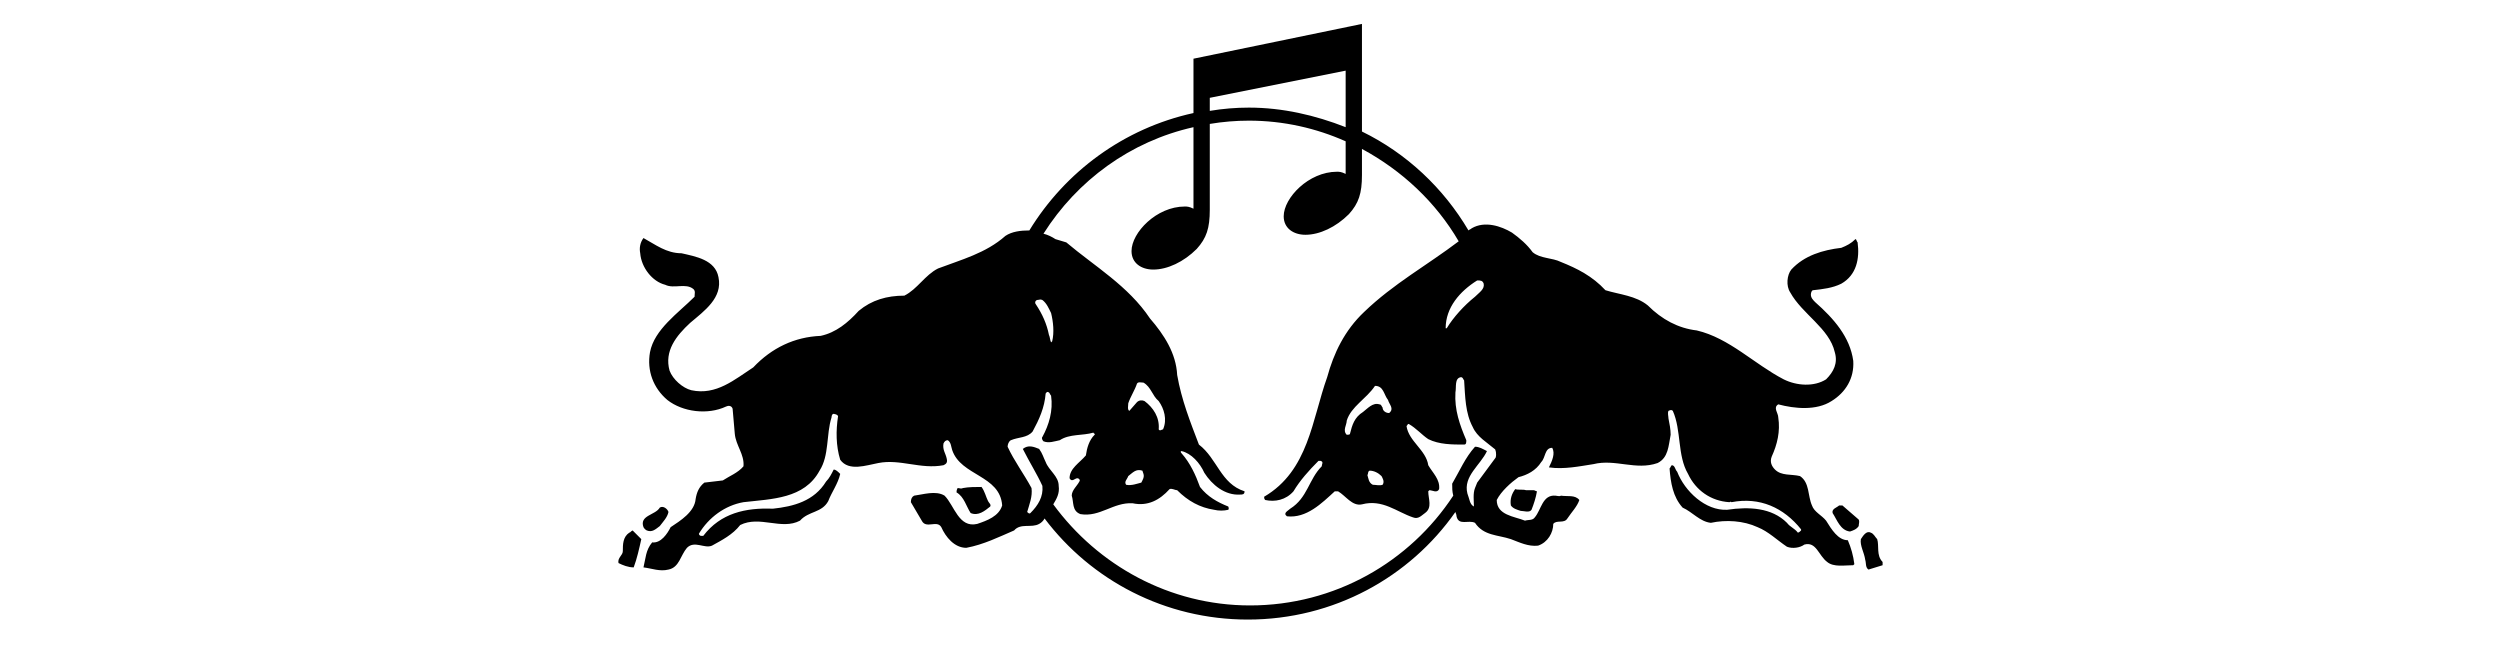
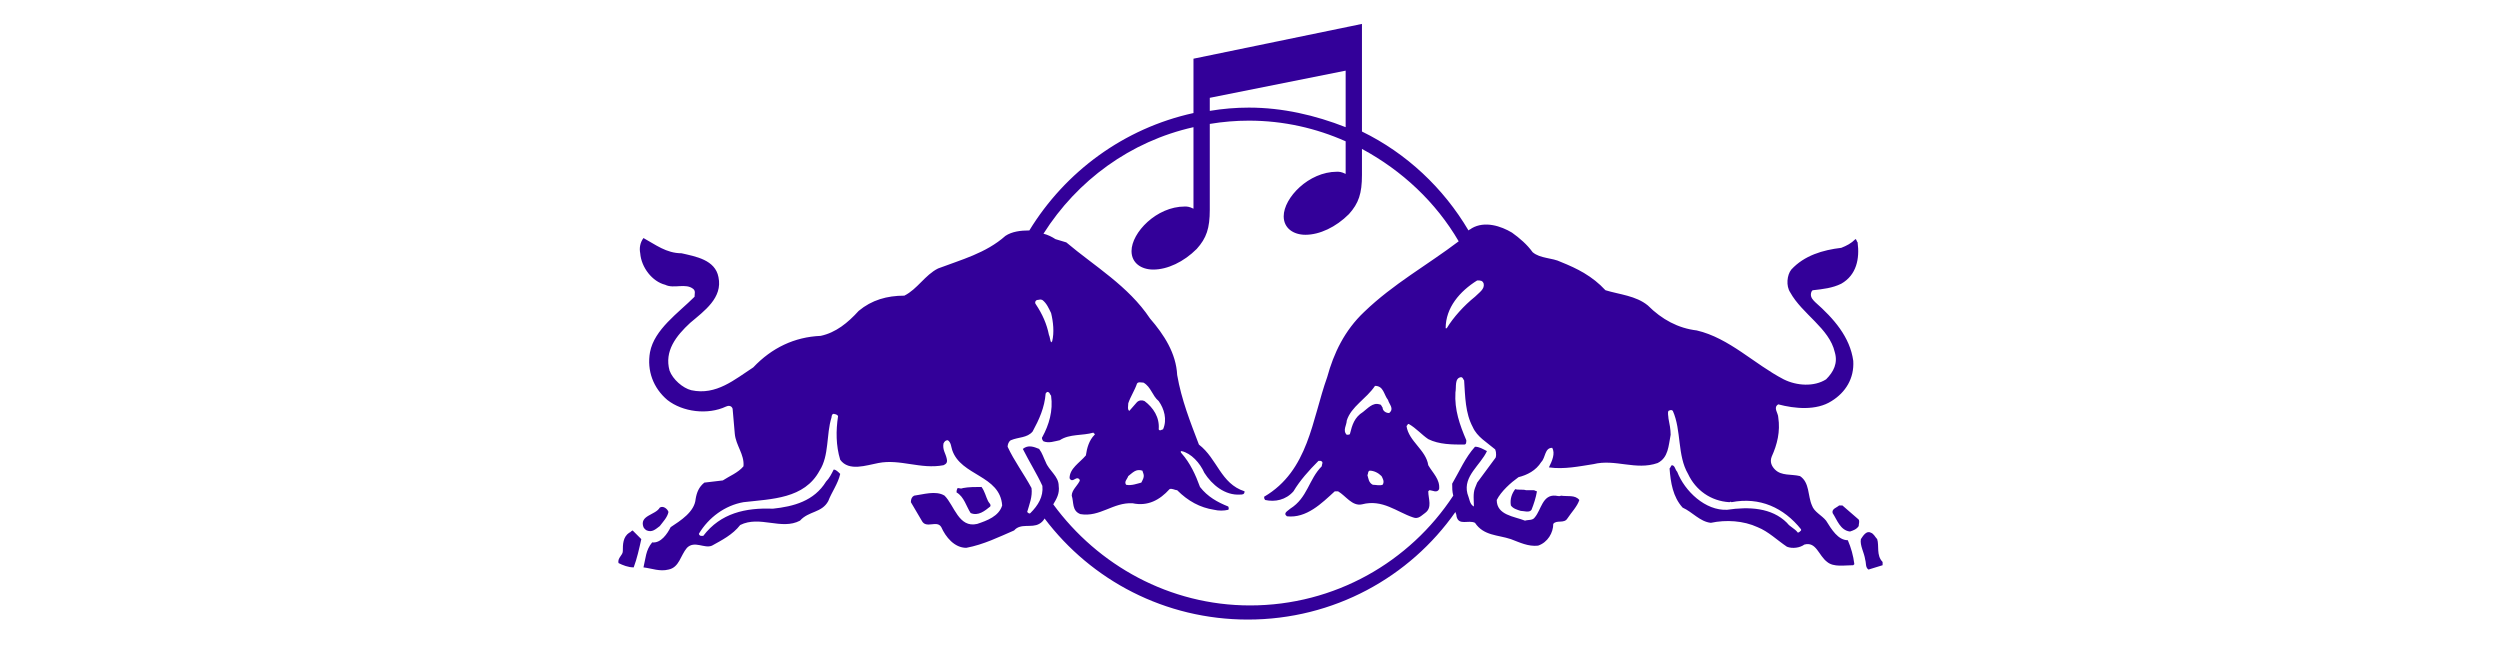
<svg xmlns="http://www.w3.org/2000/svg" version="1.1" x="0" y="0" width="460" height="120" viewBox="0 0 230 60" enable-background="new 0 0 230 60" xml:space="preserve" class="ng-scope">
-   <path d="M172.7 49.6c-0.2-0.2-0.3-0.5-0.6-0.6 -0.4-0.2-0.7 0.3-0.9 0.6 -0.1 0.6 0.3 1.2 0.4 1.9 0.1 0.3 0 0.7 0.3 0.9l1.3-0.4 0-0.3C172.6 51.1 172.9 50.2 172.7 49.6M57.9 49c-0.6 0.4-0.6 1.1-0.6 1.7 0 0.4-0.5 0.6-0.4 1.1 0.4 0.2 0.9 0.4 1.4 0.4 0.3-0.8 0.5-1.7 0.7-2.6l-0.8-0.8C58 48.9 58 49 57.9 49M169.5 46.5l-0.3 0c-0.2 0.2-0.7 0.3-0.6 0.7 0.4 0.6 0.7 1.6 1.6 1.7 0.3-0.1 0.6-0.2 0.8-0.5 0-0.2 0.1-0.4 0-0.6L169.5 46.5 169.5 46.5zM59.5 48.8c0.5 0.2 0.8-0.1 1.2-0.4 0.3-0.4 0.7-0.8 0.8-1.3 -0.1-0.3-0.5-0.6-0.8-0.4 -0.4 0.7-1.9 0.7-1.5 1.8C59.2 48.5 59.3 48.7 59.5 48.8M141.1 45.1c-0.2 0-0.5 0-0.7 0l0 0c-0.3-0.1-0.7 0-1-0.1 -0.3 0.4-0.5 0.9-0.4 1.5 0.2 0.3 0.6 0.4 0.9 0.5 0.3 0 0.8 0.2 1-0.1 0.2-0.5 0.4-1.1 0.5-1.7C141.3 45.2 141.2 45.1 141.1 45.1M91.1 46.6c0.1-0.2-0.1-0.3-0.2-0.5 -0.2-0.4-0.3-0.9-0.6-1.3 -0.5 0-1.2 0-1.7 0.1l0 0c-0.2 0.1-0.3 0-0.5 0C88 45.1 88 45.2 88 45.3c0.7 0.4 0.9 1.3 1.3 1.9C90 47.5 90.6 47 91.1 46.6M127.2 44.6c-0.3 0.1-0.6 0-0.9 0 -0.4-0.2-0.4-0.6-0.5-0.9 0.1-0.1 0-0.3 0.2-0.4 0.4 0 0.8 0.2 1.1 0.5C127.2 44 127.4 44.3 127.2 44.6M127.2 37.5c-0.1-0.1-0.1-0.3-0.3-0.3 -0.6-0.2-1.1 0.4-1.5 0.7 -0.8 0.5-1 1.2-1.2 2 0 0.1-0.2 0.1-0.3 0.1 -0.4-0.4 0-0.9 0-1.3 0.4-1.3 1.8-2 2.6-3.2 0.8 0 0.8 0.8 1.2 1.3 0.1 0.4 0.6 0.8 0.1 1.2C127.5 38 127.2 37.8 127.2 37.5M103.8 43.8c0.4-0.3 0.7-0.7 1.3-0.5l0.1 0.3c0.1 0.3-0.1 0.6-0.2 0.8 -0.4 0.1-0.9 0.3-1.4 0.2C103.4 44.3 103.7 44.1 103.8 43.8M105.3 36.9c-0.2-0.1-0.5-0.1-0.7 0.1l-0.7 0.8c-0.2-0.1-0.1-0.5-0.1-0.7 0.2-0.6 0.6-1.2 0.8-1.8 0.1-0.2 0.4-0.1 0.6-0.1 0.7 0.4 0.8 1.2 1.4 1.7 0.5 0.7 0.8 1.7 0.4 2.6 -0.1 0-0.3 0.2-0.4 0C106.7 38.4 106.1 37.5 105.3 36.9M137.6 42.1l-1.7 2.3 -0.2 0.5c-0.2 0.5-0.1 1.2-0.1 1.7 -0.4-0.2-0.4-0.7-0.6-1.2 -0.4-1.6 1.2-2.6 1.8-3.9 -0.4-0.2-0.7-0.4-1.1-0.4 -0.9 1-1.4 2.2-2.1 3.4 0 0.4 0 0.7 0.1 1.1 -4 6.1-10.9 10.1-18.7 10.1 -7.4 0-14-3.7-18.1-9.3 0.3-0.5 0.6-1 0.5-1.7 0-0.9-0.9-1.4-1.2-2.2 -0.2-0.4-0.3-0.8-0.6-1.2 -0.5-0.2-1-0.4-1.5 0 0.6 1.2 1.3 2.3 1.8 3.4 0.1 1-0.4 1.8-1.1 2.5 -0.1 0.1-0.2 0-0.3-0.1 0.2-0.7 0.5-1.4 0.4-2.2 -0.7-1.3-1.6-2.5-2.2-3.8 0-0.2 0.1-0.5 0.3-0.6 0.7-0.3 1.5-0.2 2-0.8 0.6-1.1 1.1-2.2 1.2-3.5 0.1-0.1 0.1-0.2 0.3-0.1 0.1 0.1 0.1 0.2 0.2 0.3 0.2 1.4-0.2 2.7-0.8 3.8 -0.1 0.1 0 0.3 0.1 0.4 0.5 0.2 1 0 1.5-0.1 0.9-0.6 2.1-0.4 3.1-0.7 0 0.1 0.2 0.1 0.1 0.2 -0.5 0.5-0.7 1.2-0.8 1.9 -0.6 0.7-1.5 1.2-1.5 2.1 0.2 0.4 0.5 0 0.7 0 0.2 0 0.3 0.2 0.2 0.3 -0.2 0.4-0.7 0.8-0.7 1.3 0.2 0.6 0 1.4 0.8 1.7 1.8 0.3 3-1.1 4.8-1 1.4 0.3 2.5-0.3 3.4-1.3 0.2-0.1 0.5 0.1 0.7 0.1 1 1 2.1 1.6 3.4 1.8 0.4 0.1 0.9 0.1 1.3 0 0.1-0.1 0-0.3 0-0.3 -1-0.4-1.9-0.9-2.6-1.8 -0.4-1.1-0.9-2.2-1.7-3.1 -0.1-0.1-0.1-0.2 0-0.2 0.9 0.2 1.7 1.1 2.1 2 0.7 1.1 1.9 2.1 3.3 2 0.2 0 0.4 0 0.4-0.3 -2.2-0.7-2.5-3-4.2-4.3 -0.8-2.1-1.6-4.1-2-6.4 -0.1-2-1.2-3.7-2.5-5.2 -2-3-5.1-4.8-7.7-7L97.1 22c-0.3-0.2-0.7-0.4-1.1-0.5 3.1-4.9 8-8.5 13.8-9.8v7.5c-0.4-0.2-0.6-0.2-0.8-0.2 -2.6 0-4.9 2.4-4.9 4.1 0 1.1 0.9 1.7 2 1.7 1.3 0 2.8-0.7 4-1.9 0.9-1 1.2-1.9 1.2-3.6l0-7.9c1.2-0.2 2.4-0.3 3.6-0.3 3.2 0 6.2 0.7 8.9 1.9l0 3c-0.4-0.2-0.6-0.2-0.8-0.2 -2.6 0-4.9 2.4-4.9 4.1 0 1.1 0.9 1.7 2 1.7 1.3 0 2.8-0.7 4-1.9 0.9-1 1.2-1.9 1.2-3.6v-2.4c3.7 2 6.8 4.9 8.9 8.5 -2.9 2.2-6 3.9-8.7 6.5 -1.8 1.7-2.8 3.8-3.4 6 -1.4 3.9-1.7 8.6-5.8 11 0 0.1 0 0.2 0.1 0.3 0.9 0.2 1.9 0 2.6-0.8 0.6-1 1.4-1.9 2.3-2.8h0.2c0.3 0.1 0.1 0.3 0.1 0.5 -1.2 1.2-1.3 2.9-2.9 3.9 -0.2 0.2-0.7 0.4-0.3 0.7 1.8 0.2 3.2-1.2 4.4-2.3l0.3 0c0.7 0.4 1.3 1.4 2.2 1.2 1.9-0.5 3.2 0.7 4.7 1.2 0.5 0.2 0.8-0.2 1.1-0.4 0.7-0.5 0.3-1.3 0.3-2l0.1-0.1c0.3 0 0.7 0.3 0.9-0.1 0.1-0.9-0.6-1.5-1-2.2 -0.2-1.4-1.8-2.2-2-3.6 0.1-0.1 0.1-0.2 0.2-0.2 0.7 0.4 1.2 1 1.8 1.4 1 0.5 2.2 0.5 3.3 0.5 0.2 0 0.2-0.2 0.2-0.4 -0.6-1.4-1.1-2.8-1-4.4 0.1-0.5-0.1-1.3 0.5-1.4 0.2 0 0.2 0.2 0.3 0.3 0.1 1.5 0.1 3 0.8 4.3 0.4 0.9 1.3 1.4 2 2C137.6 41.3 137.7 41.8 137.6 42.1M95.4 27.6c0.2 0 0.3-0.1 0.5 0 0.4 0.3 0.6 0.8 0.8 1.2 0.2 0.8 0.3 1.8 0.1 2.6l-0.1 0.1c-0.1-0.2-0.1-0.5-0.2-0.7 -0.2-1-0.6-1.9-1.2-2.8C95.2 27.9 95.2 27.7 95.4 27.6M111.3 9l12.5-2.5 0 5.2c-2.8-1.1-5.8-1.8-8.9-1.8 -1.2 0-2.4 0.1-3.6 0.3L111.3 9 111.3 9zM135.9 25.8c0.3 0 0.5 0 0.6 0.3 0.1 0.5-0.4 0.8-0.8 1.2 -1 0.8-2 1.9-2.6 2.9h-0.1C133 28.3 134.3 26.8 135.9 25.8M168 47.9c-0.4-0.5-1.1-0.8-1.3-1.4 -0.4-0.9-0.2-2.1-1.1-2.7 -0.8-0.2-1.7 0-2.3-0.6 -0.3-0.3-0.5-0.7-0.3-1.2 0.5-1.1 0.8-2.3 0.6-3.6 0-0.4-0.5-0.9 0-1.2 1.5 0.4 3.5 0.6 4.9-0.3 1.3-0.8 2.1-2.1 2-3.7 -0.3-2.2-1.8-3.9-3.5-5.4 -0.2-0.2-0.4-0.4-0.4-0.7 0-0.2 0.1-0.4 0.2-0.4 0.9-0.1 1.8-0.2 2.6-0.6 1.4-0.8 1.7-2.3 1.5-3.8 -0.1-0.1-0.1-0.3-0.2-0.3 -0.4 0.4-0.8 0.6-1.3 0.8 -1.7 0.2-3.4 0.7-4.6 2 -0.4 0.5-0.5 1.5-0.1 2.1 1.1 2 3.6 3.3 4.1 5.5 0.3 1-0.1 1.8-0.8 2.5 -1.1 0.7-2.7 0.6-3.9 0 -2.7-1.4-5-3.8-8-4.5 -1.7-0.2-3.2-1-4.5-2.3 -1.1-0.9-2.6-1-3.9-1.4 -1.2-1.3-2.6-2-4.1-2.6 -0.8-0.4-1.9-0.3-2.6-0.9 -0.5-0.7-1.2-1.3-1.9-1.8 -1-0.6-2.5-1.1-3.7-0.4 -0.1 0.1-0.2 0.1-0.3 0.2 -2.3-3.9-5.7-7.1-9.8-9.1V2.2l-15.5 3.2v5c-6.4 1.4-11.8 5.4-15.1 10.8 -0.8 0-1.6 0.1-2.2 0.5 -1.8 1.6-4.1 2.2-6.2 3 -1.2 0.6-1.9 1.9-3.1 2.5 -1.6 0-3 0.4-4.2 1.4 -1 1.1-2.1 2-3.5 2.3 -2.4 0.1-4.5 1.1-6.2 2.9 -1.7 1.1-3.4 2.6-5.7 2.1 -0.8-0.2-1.7-1-2-1.8 -0.5-1.8 0.6-3.2 1.9-4.4 1.3-1.1 3-2.3 2.6-4.2 -0.3-1.6-2.1-1.9-3.4-2.2 -1.4 0-2.4-0.8-3.5-1.4 -0.3 0.4-0.4 0.9-0.3 1.4 0.1 1.3 1.1 2.6 2.3 2.9 0.8 0.4 1.9-0.2 2.6 0.4 0.2 0.2 0.1 0.4 0.1 0.7 -1.5 1.5-3.7 3-4.1 5.1 -0.3 1.7 0.3 3.3 1.6 4.4 1.4 1.1 3.7 1.4 5.4 0.6 0.2-0.1 0.5-0.1 0.6 0.2l0.2 2.3c0.1 1.1 0.9 1.9 0.8 3 -0.5 0.6-1.3 0.9-1.9 1.3l-1.7 0.2c-0.5 0.4-0.7 0.9-0.8 1.5 -0.1 1.2-1.4 2-2.3 2.6 -0.3 0.6-0.9 1.5-1.7 1.4 -0.6 0.7-0.6 1.5-0.8 2.3 0.8 0.1 1.5 0.4 2.3 0.2 1-0.2 1.1-1.3 1.7-2 0.7-0.7 1.6 0.1 2.3-0.2 0.9-0.5 1.9-1 2.6-1.9 1.8-0.9 3.8 0.5 5.5-0.4 0.8-0.9 2-0.7 2.6-1.8 0.3-0.8 0.9-1.6 1.1-2.5 -0.2-0.2-0.4-0.4-0.6-0.4 -0.2 0.4-0.4 0.8-0.7 1.1 -1.1 1.8-3 2.3-4.9 2.5 -2.5-0.1-4.8 0.4-6.4 2.5h-0.2c-0.1 0-0.2-0.1-0.2-0.2 0.9-1.5 2.4-2.6 4.1-2.9 2.6-0.3 5.6-0.3 7-2.9 0.9-1.4 0.6-3.3 1.1-4.9 0-0.2 0.1-0.4 0.3-0.3 0.1 0 0.3 0.1 0.3 0.2 -0.2 1.3-0.2 2.7 0.2 4 0.8 1.1 2.4 0.5 3.5 0.3 2-0.4 3.9 0.6 6 0.2 0.2-0.1 0.4-0.2 0.3-0.6 -0.1-0.5-0.4-0.8-0.3-1.4 0.1-0.2 0.2-0.3 0.4-0.3 0.3 0.2 0.3 0.6 0.4 0.9 0.8 2.4 4.4 2.3 4.6 5.1 -0.3 1-1.4 1.4-2.3 1.7 -1.7 0.4-2.1-1.7-3-2.6 -0.8-0.5-2-0.1-2.8 0 -0.2 0.1-0.3 0.3-0.3 0.6l1 1.7c0.4 0.8 1.4-0.1 1.8 0.6 0.4 0.9 1.2 1.9 2.3 1.9 1.6-0.3 3-1 4.4-1.6 0.6-0.7 1.6-0.2 2.3-0.6 0.2-0.1 0.4-0.3 0.5-0.5 4.3 5.7 11.1 9.3 18.7 9.3 7.9 0 14.9-3.9 19.1-9.9 0 0.1 0.1 0.2 0.1 0.4 0.2 0.9 1.1 0.3 1.7 0.6 0.8 1.2 2.1 1.1 3.3 1.5 0.8 0.3 1.6 0.7 2.5 0.6 0.9-0.3 1.4-1.2 1.4-2 0.3-0.4 1 0 1.3-0.5 0.4-0.6 0.9-1.1 1.1-1.7 -0.4-0.5-1.1-0.3-1.7-0.4 -0.1 0.1-0.4 0-0.5 0l0 0c-1.2-0.1-1.3 1.3-1.9 2 -0.2 0.3-0.6 0.2-0.9 0.3 -1-0.4-2.6-0.5-2.6-1.9 0.4-0.8 1.3-1.6 2-2.1 0.8-0.2 1.6-0.6 2.1-1.4 0.4-0.4 0.3-1.3 1-1.3 0.3 0.5 0 1.2-0.3 1.8 1.4 0.2 2.8-0.1 4.1-0.3 2-0.5 3.9 0.6 5.9-0.1 1-0.5 1-1.6 1.2-2.6l0 0 0 0c0-0.5-0.1-1-0.2-1.5 0-0.2-0.1-0.5 0-0.7 0.2-0.1 0.3-0.1 0.4 0 0.8 1.8 0.4 4.1 1.4 5.8 0.7 1.5 2.1 2.5 3.8 2.6 0.1 0 0.1-0.1 0.2 0 2.6-0.5 4.8 0.5 6.4 2.5v0.1c-0.1 0.1-0.2 0.2-0.3 0.2 -0.3-0.4-0.7-0.5-1-0.9 -1.4-1.4-3.5-1.5-5.5-1.2 -2 0.1-3.9-1.7-4.6-3.5 -0.2-0.2-0.2-0.6-0.5-0.6 -0.1 0.1-0.1 0.2-0.2 0.3 0.1 1.3 0.3 2.6 1.2 3.6 0.9 0.4 1.6 1.3 2.6 1.4 1.4-0.3 3-0.2 4.3 0.4 1 0.4 1.8 1.2 2.7 1.8 0.5 0.2 1.2 0.1 1.6-0.2 1.1-0.3 1.3 1 2.1 1.6 0.6 0.5 1.6 0.3 2.4 0.3l0.1-0.1c-0.1-0.8-0.3-1.5-0.6-2.2C169.1 49.7 168.5 48.7 168 47.9" fill="black" />
+   <path d="M172.7 49.6c-0.2-0.2-0.3-0.5-0.6-0.6 -0.4-0.2-0.7 0.3-0.9 0.6 -0.1 0.6 0.3 1.2 0.4 1.9 0.1 0.3 0 0.7 0.3 0.9l1.3-0.4 0-0.3C172.6 51.1 172.9 50.2 172.7 49.6M57.9 49c-0.6 0.4-0.6 1.1-0.6 1.7 0 0.4-0.5 0.6-0.4 1.1 0.4 0.2 0.9 0.4 1.4 0.4 0.3-0.8 0.5-1.7 0.7-2.6l-0.8-0.8C58 48.9 58 49 57.9 49M169.5 46.5l-0.3 0c-0.2 0.2-0.7 0.3-0.6 0.7 0.4 0.6 0.7 1.6 1.6 1.7 0.3-0.1 0.6-0.2 0.8-0.5 0-0.2 0.1-0.4 0-0.6L169.5 46.5 169.5 46.5zM59.5 48.8c0.5 0.2 0.8-0.1 1.2-0.4 0.3-0.4 0.7-0.8 0.8-1.3 -0.1-0.3-0.5-0.6-0.8-0.4 -0.4 0.7-1.9 0.7-1.5 1.8C59.2 48.5 59.3 48.7 59.5 48.8M141.1 45.1c-0.2 0-0.5 0-0.7 0l0 0c-0.3-0.1-0.7 0-1-0.1 -0.3 0.4-0.5 0.9-0.4 1.5 0.2 0.3 0.6 0.4 0.9 0.5 0.3 0 0.8 0.2 1-0.1 0.2-0.5 0.4-1.1 0.5-1.7C141.3 45.2 141.2 45.1 141.1 45.1M91.1 46.6c0.1-0.2-0.1-0.3-0.2-0.5 -0.2-0.4-0.3-0.9-0.6-1.3 -0.5 0-1.2 0-1.7 0.1l0 0c-0.2 0.1-0.3 0-0.5 0C88 45.1 88 45.2 88 45.3c0.7 0.4 0.9 1.3 1.3 1.9C90 47.5 90.6 47 91.1 46.6M127.2 44.6c-0.3 0.1-0.6 0-0.9 0 -0.4-0.2-0.4-0.6-0.5-0.9 0.1-0.1 0-0.3 0.2-0.4 0.4 0 0.8 0.2 1.1 0.5C127.2 44 127.4 44.3 127.2 44.6M127.2 37.5c-0.1-0.1-0.1-0.3-0.3-0.3 -0.6-0.2-1.1 0.4-1.5 0.7 -0.8 0.5-1 1.2-1.2 2 0 0.1-0.2 0.1-0.3 0.1 -0.4-0.4 0-0.9 0-1.3 0.4-1.3 1.8-2 2.6-3.2 0.8 0 0.8 0.8 1.2 1.3 0.1 0.4 0.6 0.8 0.1 1.2C127.5 38 127.2 37.8 127.2 37.5M103.8 43.8c0.4-0.3 0.7-0.7 1.3-0.5l0.1 0.3c0.1 0.3-0.1 0.6-0.2 0.8 -0.4 0.1-0.9 0.3-1.4 0.2C103.4 44.3 103.7 44.1 103.8 43.8M105.3 36.9c-0.2-0.1-0.5-0.1-0.7 0.1l-0.7 0.8c-0.2-0.1-0.1-0.5-0.1-0.7 0.2-0.6 0.6-1.2 0.8-1.8 0.1-0.2 0.4-0.1 0.6-0.1 0.7 0.4 0.8 1.2 1.4 1.7 0.5 0.7 0.8 1.7 0.4 2.6 -0.1 0-0.3 0.2-0.4 0C106.7 38.4 106.1 37.5 105.3 36.9M137.6 42.1l-1.7 2.3 -0.2 0.5c-0.2 0.5-0.1 1.2-0.1 1.7 -0.4-0.2-0.4-0.7-0.6-1.2 -0.4-1.6 1.2-2.6 1.8-3.9 -0.4-0.2-0.7-0.4-1.1-0.4 -0.9 1-1.4 2.2-2.1 3.4 0 0.4 0 0.7 0.1 1.1 -4 6.1-10.9 10.1-18.7 10.1 -7.4 0-14-3.7-18.1-9.3 0.3-0.5 0.6-1 0.5-1.7 0-0.9-0.9-1.4-1.2-2.2 -0.2-0.4-0.3-0.8-0.6-1.2 -0.5-0.2-1-0.4-1.5 0 0.6 1.2 1.3 2.3 1.8 3.4 0.1 1-0.4 1.8-1.1 2.5 -0.1 0.1-0.2 0-0.3-0.1 0.2-0.7 0.5-1.4 0.4-2.2 -0.7-1.3-1.6-2.5-2.2-3.8 0-0.2 0.1-0.5 0.3-0.6 0.7-0.3 1.5-0.2 2-0.8 0.6-1.1 1.1-2.2 1.2-3.5 0.1-0.1 0.1-0.2 0.3-0.1 0.1 0.1 0.1 0.2 0.2 0.3 0.2 1.4-0.2 2.7-0.8 3.8 -0.1 0.1 0 0.3 0.1 0.4 0.5 0.2 1 0 1.5-0.1 0.9-0.6 2.1-0.4 3.1-0.7 0 0.1 0.2 0.1 0.1 0.2 -0.5 0.5-0.7 1.2-0.8 1.9 -0.6 0.7-1.5 1.2-1.5 2.1 0.2 0.4 0.5 0 0.7 0 0.2 0 0.3 0.2 0.2 0.3 -0.2 0.4-0.7 0.8-0.7 1.3 0.2 0.6 0 1.4 0.8 1.7 1.8 0.3 3-1.1 4.8-1 1.4 0.3 2.5-0.3 3.4-1.3 0.2-0.1 0.5 0.1 0.7 0.1 1 1 2.1 1.6 3.4 1.8 0.4 0.1 0.9 0.1 1.3 0 0.1-0.1 0-0.3 0-0.3 -1-0.4-1.9-0.9-2.6-1.8 -0.4-1.1-0.9-2.2-1.7-3.1 -0.1-0.1-0.1-0.2 0-0.2 0.9 0.2 1.7 1.1 2.1 2 0.7 1.1 1.9 2.1 3.3 2 0.2 0 0.4 0 0.4-0.3 -2.2-0.7-2.5-3-4.2-4.3 -0.8-2.1-1.6-4.1-2-6.4 -0.1-2-1.2-3.7-2.5-5.2 -2-3-5.1-4.8-7.7-7L97.1 22c-0.3-0.2-0.7-0.4-1.1-0.5 3.1-4.9 8-8.5 13.8-9.8v7.5c-0.4-0.2-0.6-0.2-0.8-0.2 -2.6 0-4.9 2.4-4.9 4.1 0 1.1 0.9 1.7 2 1.7 1.3 0 2.8-0.7 4-1.9 0.9-1 1.2-1.9 1.2-3.6l0-7.9c1.2-0.2 2.4-0.3 3.6-0.3 3.2 0 6.2 0.7 8.9 1.9l0 3c-0.4-0.2-0.6-0.2-0.8-0.2 -2.6 0-4.9 2.4-4.9 4.1 0 1.1 0.9 1.7 2 1.7 1.3 0 2.8-0.7 4-1.9 0.9-1 1.2-1.9 1.2-3.6v-2.4c3.7 2 6.8 4.9 8.9 8.5 -2.9 2.2-6 3.9-8.7 6.5 -1.8 1.7-2.8 3.8-3.4 6 -1.4 3.9-1.7 8.6-5.8 11 0 0.1 0 0.2 0.1 0.3 0.9 0.2 1.9 0 2.6-0.8 0.6-1 1.4-1.9 2.3-2.8h0.2c0.3 0.1 0.1 0.3 0.1 0.5 -1.2 1.2-1.3 2.9-2.9 3.9 -0.2 0.2-0.7 0.4-0.3 0.7 1.8 0.2 3.2-1.2 4.4-2.3l0.3 0c0.7 0.4 1.3 1.4 2.2 1.2 1.9-0.5 3.2 0.7 4.7 1.2 0.5 0.2 0.8-0.2 1.1-0.4 0.7-0.5 0.3-1.3 0.3-2l0.1-0.1c0.3 0 0.7 0.3 0.9-0.1 0.1-0.9-0.6-1.5-1-2.2 -0.2-1.4-1.8-2.2-2-3.6 0.1-0.1 0.1-0.2 0.2-0.2 0.7 0.4 1.2 1 1.8 1.4 1 0.5 2.2 0.5 3.3 0.5 0.2 0 0.2-0.2 0.2-0.4 -0.6-1.4-1.1-2.8-1-4.4 0.1-0.5-0.1-1.3 0.5-1.4 0.2 0 0.2 0.2 0.3 0.3 0.1 1.5 0.1 3 0.8 4.3 0.4 0.9 1.3 1.4 2 2C137.6 41.3 137.7 41.8 137.6 42.1M95.4 27.6c0.2 0 0.3-0.1 0.5 0 0.4 0.3 0.6 0.8 0.8 1.2 0.2 0.8 0.3 1.8 0.1 2.6l-0.1 0.1c-0.1-0.2-0.1-0.5-0.2-0.7 -0.2-1-0.6-1.9-1.2-2.8C95.2 27.9 95.2 27.7 95.4 27.6M111.3 9l12.5-2.5 0 5.2c-2.8-1.1-5.8-1.8-8.9-1.8 -1.2 0-2.4 0.1-3.6 0.3L111.3 9 111.3 9zM135.9 25.8c0.3 0 0.5 0 0.6 0.3 0.1 0.5-0.4 0.8-0.8 1.2 -1 0.8-2 1.9-2.6 2.9h-0.1C133 28.3 134.3 26.8 135.9 25.8M168 47.9c-0.4-0.5-1.1-0.8-1.3-1.4 -0.4-0.9-0.2-2.1-1.1-2.7 -0.8-0.2-1.7 0-2.3-0.6 -0.3-0.3-0.5-0.7-0.3-1.2 0.5-1.1 0.8-2.3 0.6-3.6 0-0.4-0.5-0.9 0-1.2 1.5 0.4 3.5 0.6 4.9-0.3 1.3-0.8 2.1-2.1 2-3.7 -0.3-2.2-1.8-3.9-3.5-5.4 -0.2-0.2-0.4-0.4-0.4-0.7 0-0.2 0.1-0.4 0.2-0.4 0.9-0.1 1.8-0.2 2.6-0.6 1.4-0.8 1.7-2.3 1.5-3.8 -0.1-0.1-0.1-0.3-0.2-0.3 -0.4 0.4-0.8 0.6-1.3 0.8 -1.7 0.2-3.4 0.7-4.6 2 -0.4 0.5-0.5 1.5-0.1 2.1 1.1 2 3.6 3.3 4.1 5.5 0.3 1-0.1 1.8-0.8 2.5 -1.1 0.7-2.7 0.6-3.9 0 -2.7-1.4-5-3.8-8-4.5 -1.7-0.2-3.2-1-4.5-2.3 -1.1-0.9-2.6-1-3.9-1.4 -1.2-1.3-2.6-2-4.1-2.6 -0.8-0.4-1.9-0.3-2.6-0.9 -0.5-0.7-1.2-1.3-1.9-1.8 -1-0.6-2.5-1.1-3.7-0.4 -0.1 0.1-0.2 0.1-0.3 0.2 -2.3-3.9-5.7-7.1-9.8-9.1V2.2l-15.5 3.2v5c-6.4 1.4-11.8 5.4-15.1 10.8 -0.8 0-1.6 0.1-2.2 0.5 -1.8 1.6-4.1 2.2-6.2 3 -1.2 0.6-1.9 1.9-3.1 2.5 -1.6 0-3 0.4-4.2 1.4 -1 1.1-2.1 2-3.5 2.3 -2.4 0.1-4.5 1.1-6.2 2.9 -1.7 1.1-3.4 2.6-5.7 2.1 -0.8-0.2-1.7-1-2-1.8 -0.5-1.8 0.6-3.2 1.9-4.4 1.3-1.1 3-2.3 2.6-4.2 -0.3-1.6-2.1-1.9-3.4-2.2 -1.4 0-2.4-0.8-3.5-1.4 -0.3 0.4-0.4 0.9-0.3 1.4 0.1 1.3 1.1 2.6 2.3 2.9 0.8 0.4 1.9-0.2 2.6 0.4 0.2 0.2 0.1 0.4 0.1 0.7 -1.5 1.5-3.7 3-4.1 5.1 -0.3 1.7 0.3 3.3 1.6 4.4 1.4 1.1 3.7 1.4 5.4 0.6 0.2-0.1 0.5-0.1 0.6 0.2l0.2 2.3c0.1 1.1 0.9 1.9 0.8 3 -0.5 0.6-1.3 0.9-1.9 1.3l-1.7 0.2c-0.5 0.4-0.7 0.9-0.8 1.5 -0.1 1.2-1.4 2-2.3 2.6 -0.3 0.6-0.9 1.5-1.7 1.4 -0.6 0.7-0.6 1.5-0.8 2.3 0.8 0.1 1.5 0.4 2.3 0.2 1-0.2 1.1-1.3 1.7-2 0.7-0.7 1.6 0.1 2.3-0.2 0.9-0.5 1.9-1 2.6-1.9 1.8-0.9 3.8 0.5 5.5-0.4 0.8-0.9 2-0.7 2.6-1.8 0.3-0.8 0.9-1.6 1.1-2.5 -0.2-0.2-0.4-0.4-0.6-0.4 -0.2 0.4-0.4 0.8-0.7 1.1 -1.1 1.8-3 2.3-4.9 2.5 -2.5-0.1-4.8 0.4-6.4 2.5h-0.2c-0.1 0-0.2-0.1-0.2-0.2 0.9-1.5 2.4-2.6 4.1-2.9 2.6-0.3 5.6-0.3 7-2.9 0.9-1.4 0.6-3.3 1.1-4.9 0-0.2 0.1-0.4 0.3-0.3 0.1 0 0.3 0.1 0.3 0.2 -0.2 1.3-0.2 2.7 0.2 4 0.8 1.1 2.4 0.5 3.5 0.3 2-0.4 3.9 0.6 6 0.2 0.2-0.1 0.4-0.2 0.3-0.6 -0.1-0.5-0.4-0.8-0.3-1.4 0.1-0.2 0.2-0.3 0.4-0.3 0.3 0.2 0.3 0.6 0.4 0.9 0.8 2.4 4.4 2.3 4.6 5.1 -0.3 1-1.4 1.4-2.3 1.7 -1.7 0.4-2.1-1.7-3-2.6 -0.8-0.5-2-0.1-2.8 0 -0.2 0.1-0.3 0.3-0.3 0.6l1 1.7c0.4 0.8 1.4-0.1 1.8 0.6 0.4 0.9 1.2 1.9 2.3 1.9 1.6-0.3 3-1 4.4-1.6 0.6-0.7 1.6-0.2 2.3-0.6 0.2-0.1 0.4-0.3 0.5-0.5 4.3 5.7 11.1 9.3 18.7 9.3 7.9 0 14.9-3.9 19.1-9.9 0 0.1 0.1 0.2 0.1 0.4 0.2 0.9 1.1 0.3 1.7 0.6 0.8 1.2 2.1 1.1 3.3 1.5 0.8 0.3 1.6 0.7 2.5 0.6 0.9-0.3 1.4-1.2 1.4-2 0.3-0.4 1 0 1.3-0.5 0.4-0.6 0.9-1.1 1.1-1.7 -0.4-0.5-1.1-0.3-1.7-0.4 -0.1 0.1-0.4 0-0.5 0l0 0c-1.2-0.1-1.3 1.3-1.9 2 -0.2 0.3-0.6 0.2-0.9 0.3 -1-0.4-2.6-0.5-2.6-1.9 0.4-0.8 1.3-1.6 2-2.1 0.8-0.2 1.6-0.6 2.1-1.4 0.4-0.4 0.3-1.3 1-1.3 0.3 0.5 0 1.2-0.3 1.8 1.4 0.2 2.8-0.1 4.1-0.3 2-0.5 3.9 0.6 5.9-0.1 1-0.5 1-1.6 1.2-2.6l0 0 0 0c0-0.5-0.1-1-0.2-1.5 0-0.2-0.1-0.5 0-0.7 0.2-0.1 0.3-0.1 0.4 0 0.8 1.8 0.4 4.1 1.4 5.8 0.7 1.5 2.1 2.5 3.8 2.6 0.1 0 0.1-0.1 0.2 0 2.6-0.5 4.8 0.5 6.4 2.5v0.1c-0.1 0.1-0.2 0.2-0.3 0.2 -0.3-0.4-0.7-0.5-1-0.9 -1.4-1.4-3.5-1.5-5.5-1.2 -2 0.1-3.9-1.7-4.6-3.5 -0.2-0.2-0.2-0.6-0.5-0.6 -0.1 0.1-0.1 0.2-0.2 0.3 0.1 1.3 0.3 2.6 1.2 3.6 0.9 0.4 1.6 1.3 2.6 1.4 1.4-0.3 3-0.2 4.3 0.4 1 0.4 1.8 1.2 2.7 1.8 0.5 0.2 1.2 0.1 1.6-0.2 1.1-0.3 1.3 1 2.1 1.6 0.6 0.5 1.6 0.3 2.4 0.3l0.1-0.1c-0.1-0.8-0.3-1.5-0.6-2.2C169.1 49.7 168.5 48.7 168 47.9" fill="#309" />
</svg>
